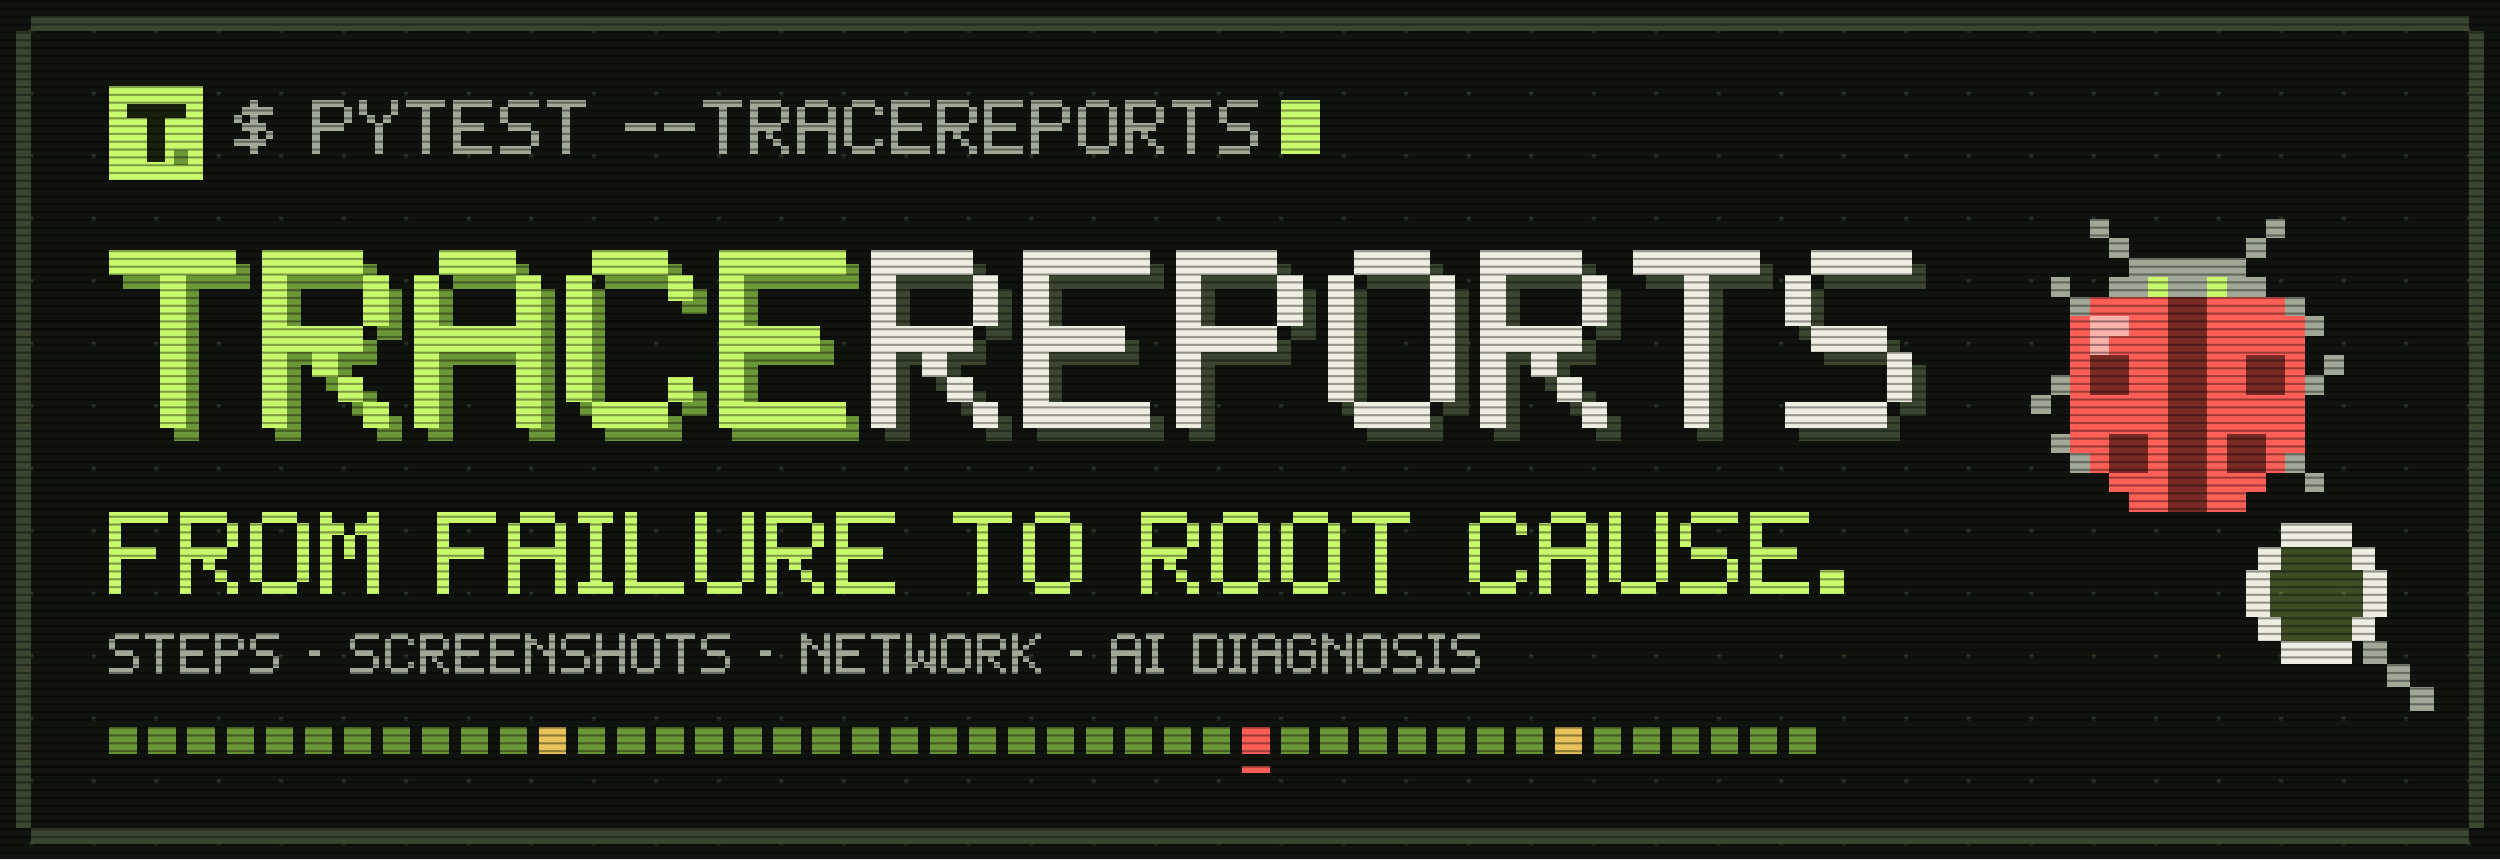
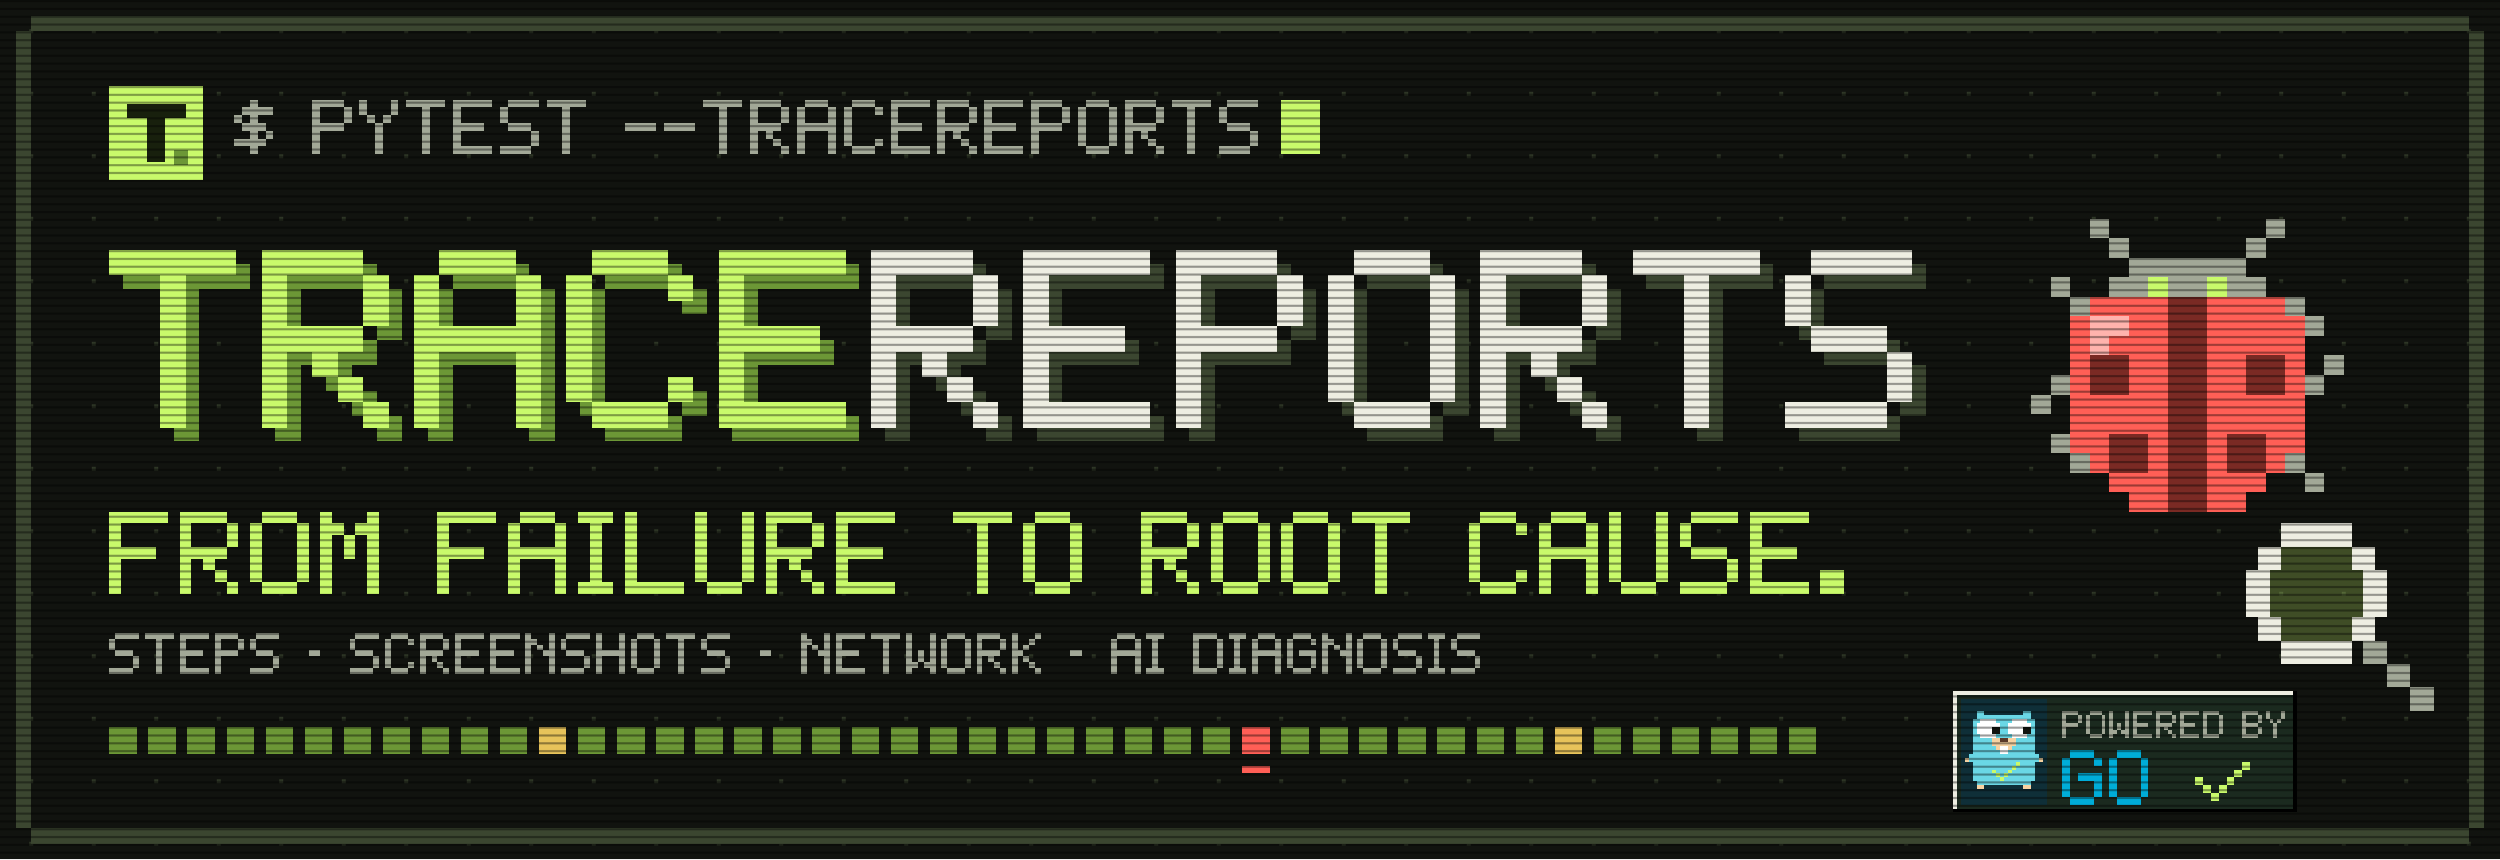
<svg xmlns="http://www.w3.org/2000/svg" width="1280" height="440" viewBox="0 0 1280 440" shape-rendering="crispEdges" role="img" aria-label="TraceReports: from failure to root cause">
  <style>
.blink{animation:blink 1.1s steps(1) infinite}
.fa{animation:fa .5s steps(1) infinite}
.fb{opacity:0;animation:fb .5s steps(1) infinite}
.fail{animation:fail 1.6s steps(1) infinite}
@keyframes blink{50%{opacity:0}}
@keyframes fa{50%{opacity:0}}
@keyframes fb{50%{opacity:1}}
@keyframes fail{50%{fill:#7a2a24}}
@media (prefers-reduced-motion:reduce){.blink,.fa,.fb,.fail{animation:none}}
</style>
  <defs>
    <pattern id="scan" width="4" height="4" patternUnits="userSpaceOnUse">
      <rect width="4" height="1" fill="#000" opacity=".35" />
    </pattern>
    <pattern id="dots" width="32" height="32" patternUnits="userSpaceOnUse">
      <rect x="15" y="15" width="2" height="2" fill="#3b4630" />
    </pattern>
  </defs>
  <rect width="1280" height="440" fill="#11130f" />
  <rect width="1280" height="440" fill="url(#dots)" opacity=".6" />
  <path fill="#3b4630" d="M16 8h1248v8h-1248zM16 424h1248v8h-1248zM8 16h8v408h-8zM1264 16h8v408h-8z" />
  <g transform="translate(56 44) scale(1.5)">
    <rect width="32" height="32" fill="#c9fa6b" />
    <path fill="#18200d" d="M6 6h20v5h-7v15h-6V11H6z" />
    <path fill="#6c9736" d="M22 22h5v5h-5z" />
  </g>
  <path fill="#a2a897" d="M128 51h4v4h-4zM124 55h16v4h-16zM120 59h4v4h-4zM128 59h4v4h-4zM124 63h12v4h-12zM128 67h4v4h-4zM136 67h4v4h-4zM120 71h16v4h-16zM128 75h4v4h-4zM160 51h16v4h-16zM160 55h4v4h-4zM176 55h4v4h-4zM160 59h4v4h-4zM176 59h4v4h-4zM160 63h16v4h-16zM160 67h4v4h-4zM160 71h4v4h-4zM160 75h4v4h-4zM184 51h4v4h-4zM200 51h4v4h-4zM184 55h4v4h-4zM200 55h4v4h-4zM188 59h4v4h-4zM196 59h4v4h-4zM192 63h4v4h-4zM192 67h4v4h-4zM192 71h4v4h-4zM192 75h4v4h-4zM208 51h20v4h-20zM216 55h4v4h-4zM216 59h4v4h-4zM216 63h4v4h-4zM216 67h4v4h-4zM216 71h4v4h-4zM216 75h4v4h-4zM232 51h20v4h-20zM232 55h4v4h-4zM232 59h4v4h-4zM232 63h16v4h-16zM232 67h4v4h-4zM232 71h4v4h-4zM232 75h20v4h-20zM260 51h16v4h-16zM256 55h4v4h-4zM256 59h4v4h-4zM260 63h12v4h-12zM272 67h4v4h-4zM272 71h4v4h-4zM256 75h16v4h-16zM280 51h20v4h-20zM288 55h4v4h-4zM288 59h4v4h-4zM288 63h4v4h-4zM288 67h4v4h-4zM288 71h4v4h-4zM288 75h4v4h-4zM320 63h16v4h-16zM340 63h16v4h-16zM360 51h20v4h-20zM368 55h4v4h-4zM368 59h4v4h-4zM368 63h4v4h-4zM368 67h4v4h-4zM368 71h4v4h-4zM368 75h4v4h-4zM384 51h16v4h-16zM384 55h4v4h-4zM400 55h4v4h-4zM384 59h4v4h-4zM400 59h4v4h-4zM384 63h16v4h-16zM384 67h4v4h-4zM392 67h4v4h-4zM384 71h4v4h-4zM396 71h4v4h-4zM384 75h4v4h-4zM400 75h4v4h-4zM412 51h12v4h-12zM408 55h4v4h-4zM424 55h4v4h-4zM408 59h4v4h-4zM424 59h4v4h-4zM408 63h20v4h-20zM408 67h4v4h-4zM424 67h4v4h-4zM408 71h4v4h-4zM424 71h4v4h-4zM408 75h4v4h-4zM424 75h4v4h-4zM436 51h12v4h-12zM432 55h4v4h-4zM448 55h4v4h-4zM432 59h4v4h-4zM432 63h4v4h-4zM432 67h4v4h-4zM432 71h4v4h-4zM448 71h4v4h-4zM436 75h12v4h-12zM456 51h20v4h-20zM456 55h4v4h-4zM456 59h4v4h-4zM456 63h16v4h-16zM456 67h4v4h-4zM456 71h4v4h-4zM456 75h20v4h-20zM480 51h16v4h-16zM480 55h4v4h-4zM496 55h4v4h-4zM480 59h4v4h-4zM496 59h4v4h-4zM480 63h16v4h-16zM480 67h4v4h-4zM488 67h4v4h-4zM480 71h4v4h-4zM492 71h4v4h-4zM480 75h4v4h-4zM496 75h4v4h-4zM504 51h20v4h-20zM504 55h4v4h-4zM504 59h4v4h-4zM504 63h16v4h-16zM504 67h4v4h-4zM504 71h4v4h-4zM504 75h20v4h-20zM528 51h16v4h-16zM528 55h4v4h-4zM544 55h4v4h-4zM528 59h4v4h-4zM544 59h4v4h-4zM528 63h16v4h-16zM528 67h4v4h-4zM528 71h4v4h-4zM528 75h4v4h-4zM556 51h12v4h-12zM552 55h4v4h-4zM568 55h4v4h-4zM552 59h4v4h-4zM568 59h4v4h-4zM552 63h4v4h-4zM568 63h4v4h-4zM552 67h4v4h-4zM568 67h4v4h-4zM552 71h4v4h-4zM568 71h4v4h-4zM556 75h12v4h-12zM576 51h16v4h-16zM576 55h4v4h-4zM592 55h4v4h-4zM576 59h4v4h-4zM592 59h4v4h-4zM576 63h16v4h-16zM576 67h4v4h-4zM584 67h4v4h-4zM576 71h4v4h-4zM588 71h4v4h-4zM576 75h4v4h-4zM592 75h4v4h-4zM600 51h20v4h-20zM608 55h4v4h-4zM608 59h4v4h-4zM608 63h4v4h-4zM608 67h4v4h-4zM608 71h4v4h-4zM608 75h4v4h-4zM628 51h16v4h-16zM624 55h4v4h-4zM624 59h4v4h-4zM628 63h12v4h-12zM640 67h4v4h-4zM640 71h4v4h-4zM624 75h16v4h-16z" />
  <rect class="blink" x="656" y="51" width="20" height="28" fill="#c9fa6b" />
  <path fill="#6c9736" d="M63 135h65v13h-65zM89 148h13v13h-13zM89 161h13v13h-13zM89 174h13v13h-13zM89 187h13v13h-13zM89 200h13v13h-13zM89 213h13v13h-13zM141 135h52v13h-52zM141 148h13v13h-13zM193 148h13v13h-13zM141 161h13v13h-13zM193 161h13v13h-13zM141 174h52v13h-52zM141 187h13v13h-13zM167 187h13v13h-13zM141 200h13v13h-13zM180 200h13v13h-13zM141 213h13v13h-13zM193 213h13v13h-13zM232 135h39v13h-39zM219 148h13v13h-13zM271 148h13v13h-13zM219 161h13v13h-13zM271 161h13v13h-13zM219 174h65v13h-65zM219 187h13v13h-13zM271 187h13v13h-13zM219 200h13v13h-13zM271 200h13v13h-13zM219 213h13v13h-13zM271 213h13v13h-13zM310 135h39v13h-39zM297 148h13v13h-13zM349 148h13v13h-13zM297 161h13v13h-13zM297 174h13v13h-13zM297 187h13v13h-13zM297 200h13v13h-13zM349 200h13v13h-13zM310 213h39v13h-39zM375 135h65v13h-65zM375 148h13v13h-13zM375 161h13v13h-13zM375 174h52v13h-52zM375 187h13v13h-13zM375 200h13v13h-13zM375 213h65v13h-65z" />
  <path fill="#3b4630" d="M453 135h52v13h-52zM453 148h13v13h-13zM505 148h13v13h-13zM453 161h13v13h-13zM505 161h13v13h-13zM453 174h52v13h-52zM453 187h13v13h-13zM479 187h13v13h-13zM453 200h13v13h-13zM492 200h13v13h-13zM453 213h13v13h-13zM505 213h13v13h-13zM531 135h65v13h-65zM531 148h13v13h-13zM531 161h13v13h-13zM531 174h52v13h-52zM531 187h13v13h-13zM531 200h13v13h-13zM531 213h65v13h-65zM609 135h52v13h-52zM609 148h13v13h-13zM661 148h13v13h-13zM609 161h13v13h-13zM661 161h13v13h-13zM609 174h52v13h-52zM609 187h13v13h-13zM609 200h13v13h-13zM609 213h13v13h-13zM700 135h39v13h-39zM687 148h13v13h-13zM739 148h13v13h-13zM687 161h13v13h-13zM739 161h13v13h-13zM687 174h13v13h-13zM739 174h13v13h-13zM687 187h13v13h-13zM739 187h13v13h-13zM687 200h13v13h-13zM739 200h13v13h-13zM700 213h39v13h-39zM765 135h52v13h-52zM765 148h13v13h-13zM817 148h13v13h-13zM765 161h13v13h-13zM817 161h13v13h-13zM765 174h52v13h-52zM765 187h13v13h-13zM791 187h13v13h-13zM765 200h13v13h-13zM804 200h13v13h-13zM765 213h13v13h-13zM817 213h13v13h-13zM843 135h65v13h-65zM869 148h13v13h-13zM869 161h13v13h-13zM869 174h13v13h-13zM869 187h13v13h-13zM869 200h13v13h-13zM869 213h13v13h-13zM934 135h52v13h-52zM921 148h13v13h-13zM921 161h13v13h-13zM934 174h39v13h-39zM973 187h13v13h-13zM973 200h13v13h-13zM921 213h52v13h-52z" />
  <path fill="#c9fa6b" d="M56 128h65v13h-65zM82 141h13v13h-13zM82 154h13v13h-13zM82 167h13v13h-13zM82 180h13v13h-13zM82 193h13v13h-13zM82 206h13v13h-13zM134 128h52v13h-52zM134 141h13v13h-13zM186 141h13v13h-13zM134 154h13v13h-13zM186 154h13v13h-13zM134 167h52v13h-52zM134 180h13v13h-13zM160 180h13v13h-13zM134 193h13v13h-13zM173 193h13v13h-13zM134 206h13v13h-13zM186 206h13v13h-13zM225 128h39v13h-39zM212 141h13v13h-13zM264 141h13v13h-13zM212 154h13v13h-13zM264 154h13v13h-13zM212 167h65v13h-65zM212 180h13v13h-13zM264 180h13v13h-13zM212 193h13v13h-13zM264 193h13v13h-13zM212 206h13v13h-13zM264 206h13v13h-13zM303 128h39v13h-39zM290 141h13v13h-13zM342 141h13v13h-13zM290 154h13v13h-13zM290 167h13v13h-13zM290 180h13v13h-13zM290 193h13v13h-13zM342 193h13v13h-13zM303 206h39v13h-39zM368 128h65v13h-65zM368 141h13v13h-13zM368 154h13v13h-13zM368 167h52v13h-52zM368 180h13v13h-13zM368 193h13v13h-13zM368 206h65v13h-65z" />
  <path fill="#eeeee2" d="M446 128h52v13h-52zM446 141h13v13h-13zM498 141h13v13h-13zM446 154h13v13h-13zM498 154h13v13h-13zM446 167h52v13h-52zM446 180h13v13h-13zM472 180h13v13h-13zM446 193h13v13h-13zM485 193h13v13h-13zM446 206h13v13h-13zM498 206h13v13h-13zM524 128h65v13h-65zM524 141h13v13h-13zM524 154h13v13h-13zM524 167h52v13h-52zM524 180h13v13h-13zM524 193h13v13h-13zM524 206h65v13h-65zM602 128h52v13h-52zM602 141h13v13h-13zM654 141h13v13h-13zM602 154h13v13h-13zM654 154h13v13h-13zM602 167h52v13h-52zM602 180h13v13h-13zM602 193h13v13h-13zM602 206h13v13h-13zM693 128h39v13h-39zM680 141h13v13h-13zM732 141h13v13h-13zM680 154h13v13h-13zM732 154h13v13h-13zM680 167h13v13h-13zM732 167h13v13h-13zM680 180h13v13h-13zM732 180h13v13h-13zM680 193h13v13h-13zM732 193h13v13h-13zM693 206h39v13h-39zM758 128h52v13h-52zM758 141h13v13h-13zM810 141h13v13h-13zM758 154h13v13h-13zM810 154h13v13h-13zM758 167h52v13h-52zM758 180h13v13h-13zM784 180h13v13h-13zM758 193h13v13h-13zM797 193h13v13h-13zM758 206h13v13h-13zM810 206h13v13h-13zM836 128h65v13h-65zM862 141h13v13h-13zM862 154h13v13h-13zM862 167h13v13h-13zM862 180h13v13h-13zM862 193h13v13h-13zM862 206h13v13h-13zM927 128h52v13h-52zM914 141h13v13h-13zM914 154h13v13h-13zM927 167h39v13h-39zM966 180h13v13h-13zM966 193h13v13h-13zM914 206h52v13h-52z" />
  <path fill="#c9fa6b" d="M56 262h30v6h-30zM56 268h6v6h-6zM56 274h6v6h-6zM56 280h24v6h-24zM56 286h6v6h-6zM56 292h6v6h-6zM56 298h6v6h-6zM92 262h24v6h-24zM92 268h6v6h-6zM116 268h6v6h-6zM92 274h6v6h-6zM116 274h6v6h-6zM92 280h24v6h-24zM92 286h6v6h-6zM104 286h6v6h-6zM92 292h6v6h-6zM110 292h6v6h-6zM92 298h6v6h-6zM116 298h6v6h-6zM134 262h18v6h-18zM128 268h6v6h-6zM152 268h6v6h-6zM128 274h6v6h-6zM152 274h6v6h-6zM128 280h6v6h-6zM152 280h6v6h-6zM128 286h6v6h-6zM152 286h6v6h-6zM128 292h6v6h-6zM152 292h6v6h-6zM134 298h18v6h-18zM164 262h6v6h-6zM188 262h6v6h-6zM164 268h12v6h-12zM182 268h12v6h-12zM164 274h6v6h-6zM176 274h6v6h-6zM188 274h6v6h-6zM164 280h6v6h-6zM176 280h6v6h-6zM188 280h6v6h-6zM164 286h6v6h-6zM188 286h6v6h-6zM164 292h6v6h-6zM188 292h6v6h-6zM164 298h6v6h-6zM188 298h6v6h-6zM224 262h30v6h-30zM224 268h6v6h-6zM224 274h6v6h-6zM224 280h24v6h-24zM224 286h6v6h-6zM224 292h6v6h-6zM224 298h6v6h-6zM266 262h18v6h-18zM260 268h6v6h-6zM284 268h6v6h-6zM260 274h6v6h-6zM284 274h6v6h-6zM260 280h30v6h-30zM260 286h6v6h-6zM284 286h6v6h-6zM260 292h6v6h-6zM284 292h6v6h-6zM260 298h6v6h-6zM284 298h6v6h-6zM296 262h18v6h-18zM302 268h6v6h-6zM302 274h6v6h-6zM302 280h6v6h-6zM302 286h6v6h-6zM302 292h6v6h-6zM296 298h18v6h-18zM320 262h6v6h-6zM320 268h6v6h-6zM320 274h6v6h-6zM320 280h6v6h-6zM320 286h6v6h-6zM320 292h6v6h-6zM320 298h30v6h-30zM356 262h6v6h-6zM380 262h6v6h-6zM356 268h6v6h-6zM380 268h6v6h-6zM356 274h6v6h-6zM380 274h6v6h-6zM356 280h6v6h-6zM380 280h6v6h-6zM356 286h6v6h-6zM380 286h6v6h-6zM356 292h6v6h-6zM380 292h6v6h-6zM362 298h18v6h-18zM392 262h24v6h-24zM392 268h6v6h-6zM416 268h6v6h-6zM392 274h6v6h-6zM416 274h6v6h-6zM392 280h24v6h-24zM392 286h6v6h-6zM404 286h6v6h-6zM392 292h6v6h-6zM410 292h6v6h-6zM392 298h6v6h-6zM416 298h6v6h-6zM428 262h30v6h-30zM428 268h6v6h-6zM428 274h6v6h-6zM428 280h24v6h-24zM428 286h6v6h-6zM428 292h6v6h-6zM428 298h30v6h-30zM488 262h30v6h-30zM500 268h6v6h-6zM500 274h6v6h-6zM500 280h6v6h-6zM500 286h6v6h-6zM500 292h6v6h-6zM500 298h6v6h-6zM530 262h18v6h-18zM524 268h6v6h-6zM548 268h6v6h-6zM524 274h6v6h-6zM548 274h6v6h-6zM524 280h6v6h-6zM548 280h6v6h-6zM524 286h6v6h-6zM548 286h6v6h-6zM524 292h6v6h-6zM548 292h6v6h-6zM530 298h18v6h-18zM584 262h24v6h-24zM584 268h6v6h-6zM608 268h6v6h-6zM584 274h6v6h-6zM608 274h6v6h-6zM584 280h24v6h-24zM584 286h6v6h-6zM596 286h6v6h-6zM584 292h6v6h-6zM602 292h6v6h-6zM584 298h6v6h-6zM608 298h6v6h-6zM626 262h18v6h-18zM620 268h6v6h-6zM644 268h6v6h-6zM620 274h6v6h-6zM644 274h6v6h-6zM620 280h6v6h-6zM644 280h6v6h-6zM620 286h6v6h-6zM644 286h6v6h-6zM620 292h6v6h-6zM644 292h6v6h-6zM626 298h18v6h-18zM662 262h18v6h-18zM656 268h6v6h-6zM680 268h6v6h-6zM656 274h6v6h-6zM680 274h6v6h-6zM656 280h6v6h-6zM680 280h6v6h-6zM656 286h6v6h-6zM680 286h6v6h-6zM656 292h6v6h-6zM680 292h6v6h-6zM662 298h18v6h-18zM692 262h30v6h-30zM704 268h6v6h-6zM704 274h6v6h-6zM704 280h6v6h-6zM704 286h6v6h-6zM704 292h6v6h-6zM704 298h6v6h-6zM758 262h18v6h-18zM752 268h6v6h-6zM776 268h6v6h-6zM752 274h6v6h-6zM752 280h6v6h-6zM752 286h6v6h-6zM752 292h6v6h-6zM776 292h6v6h-6zM758 298h18v6h-18zM794 262h18v6h-18zM788 268h6v6h-6zM812 268h6v6h-6zM788 274h6v6h-6zM812 274h6v6h-6zM788 280h30v6h-30zM788 286h6v6h-6zM812 286h6v6h-6zM788 292h6v6h-6zM812 292h6v6h-6zM788 298h6v6h-6zM812 298h6v6h-6zM824 262h6v6h-6zM848 262h6v6h-6zM824 268h6v6h-6zM848 268h6v6h-6zM824 274h6v6h-6zM848 274h6v6h-6zM824 280h6v6h-6zM848 280h6v6h-6zM824 286h6v6h-6zM848 286h6v6h-6zM824 292h6v6h-6zM848 292h6v6h-6zM830 298h18v6h-18zM866 262h24v6h-24zM860 268h6v6h-6zM860 274h6v6h-6zM866 280h18v6h-18zM884 286h6v6h-6zM884 292h6v6h-6zM860 298h24v6h-24zM896 262h30v6h-30zM896 268h6v6h-6zM896 274h6v6h-6zM896 280h24v6h-24zM896 286h6v6h-6zM896 292h6v6h-6zM896 298h30v6h-30zM932 292h12v6h-12zM932 298h12v6h-12z" />
  <path fill="#a2a897" d="M59 324h12v3h-12zM56 327h3v3h-3zM56 330h3v3h-3zM59 333h9v3h-9zM68 336h3v3h-3zM68 339h3v3h-3zM56 342h12v3h-12zM74 324h15v3h-15zM80 327h3v3h-3zM80 330h3v3h-3zM80 333h3v3h-3zM80 336h3v3h-3zM80 339h3v3h-3zM80 342h3v3h-3zM92 324h15v3h-15zM92 327h3v3h-3zM92 330h3v3h-3zM92 333h12v3h-12zM92 336h3v3h-3zM92 339h3v3h-3zM92 342h15v3h-15zM110 324h12v3h-12zM110 327h3v3h-3zM122 327h3v3h-3zM110 330h3v3h-3zM122 330h3v3h-3zM110 333h12v3h-12zM110 336h3v3h-3zM110 339h3v3h-3zM110 342h3v3h-3zM131 324h12v3h-12zM128 327h3v3h-3zM128 330h3v3h-3zM131 333h9v3h-9zM140 336h3v3h-3zM140 339h3v3h-3zM128 342h12v3h-12zM158 333h6v3h-6zM182 324h12v3h-12zM179 327h3v3h-3zM179 330h3v3h-3zM182 333h9v3h-9zM191 336h3v3h-3zM191 339h3v3h-3zM179 342h12v3h-12zM200 324h9v3h-9zM197 327h3v3h-3zM209 327h3v3h-3zM197 330h3v3h-3zM197 333h3v3h-3zM197 336h3v3h-3zM197 339h3v3h-3zM209 339h3v3h-3zM200 342h9v3h-9zM215 324h12v3h-12zM215 327h3v3h-3zM227 327h3v3h-3zM215 330h3v3h-3zM227 330h3v3h-3zM215 333h12v3h-12zM215 336h3v3h-3zM221 336h3v3h-3zM215 339h3v3h-3zM224 339h3v3h-3zM215 342h3v3h-3zM227 342h3v3h-3zM233 324h15v3h-15zM233 327h3v3h-3zM233 330h3v3h-3zM233 333h12v3h-12zM233 336h3v3h-3zM233 339h3v3h-3zM233 342h15v3h-15zM251 324h15v3h-15zM251 327h3v3h-3zM251 330h3v3h-3zM251 333h12v3h-12zM251 336h3v3h-3zM251 339h3v3h-3zM251 342h15v3h-15zM269 324h3v3h-3zM281 324h3v3h-3zM269 327h6v3h-6zM281 327h3v3h-3zM269 330h3v3h-3zM275 330h3v3h-3zM281 330h3v3h-3zM269 333h3v3h-3zM278 333h6v3h-6zM269 336h3v3h-3zM281 336h3v3h-3zM269 339h3v3h-3zM281 339h3v3h-3zM269 342h3v3h-3zM281 342h3v3h-3zM290 324h12v3h-12zM287 327h3v3h-3zM287 330h3v3h-3zM290 333h9v3h-9zM299 336h3v3h-3zM299 339h3v3h-3zM287 342h12v3h-12zM305 324h3v3h-3zM317 324h3v3h-3zM305 327h3v3h-3zM317 327h3v3h-3zM305 330h3v3h-3zM317 330h3v3h-3zM305 333h15v3h-15zM305 336h3v3h-3zM317 336h3v3h-3zM305 339h3v3h-3zM317 339h3v3h-3zM305 342h3v3h-3zM317 342h3v3h-3zM326 324h9v3h-9zM323 327h3v3h-3zM335 327h3v3h-3zM323 330h3v3h-3zM335 330h3v3h-3zM323 333h3v3h-3zM335 333h3v3h-3zM323 336h3v3h-3zM335 336h3v3h-3zM323 339h3v3h-3zM335 339h3v3h-3zM326 342h9v3h-9zM341 324h15v3h-15zM347 327h3v3h-3zM347 330h3v3h-3zM347 333h3v3h-3zM347 336h3v3h-3zM347 339h3v3h-3zM347 342h3v3h-3zM362 324h12v3h-12zM359 327h3v3h-3zM359 330h3v3h-3zM362 333h9v3h-9zM371 336h3v3h-3zM371 339h3v3h-3zM359 342h12v3h-12zM389 333h6v3h-6zM410 324h3v3h-3zM422 324h3v3h-3zM410 327h6v3h-6zM422 327h3v3h-3zM410 330h3v3h-3zM416 330h3v3h-3zM422 330h3v3h-3zM410 333h3v3h-3zM419 333h6v3h-6zM410 336h3v3h-3zM422 336h3v3h-3zM410 339h3v3h-3zM422 339h3v3h-3zM410 342h3v3h-3zM422 342h3v3h-3zM428 324h15v3h-15zM428 327h3v3h-3zM428 330h3v3h-3zM428 333h12v3h-12zM428 336h3v3h-3zM428 339h3v3h-3zM428 342h15v3h-15zM446 324h15v3h-15zM452 327h3v3h-3zM452 330h3v3h-3zM452 333h3v3h-3zM452 336h3v3h-3zM452 339h3v3h-3zM452 342h3v3h-3zM464 324h3v3h-3zM476 324h3v3h-3zM464 327h3v3h-3zM476 327h3v3h-3zM464 330h3v3h-3zM476 330h3v3h-3zM464 333h3v3h-3zM470 333h3v3h-3zM476 333h3v3h-3zM464 336h3v3h-3zM470 336h3v3h-3zM476 336h3v3h-3zM464 339h6v3h-6zM473 339h6v3h-6zM464 342h3v3h-3zM476 342h3v3h-3zM485 324h9v3h-9zM482 327h3v3h-3zM494 327h3v3h-3zM482 330h3v3h-3zM494 330h3v3h-3zM482 333h3v3h-3zM494 333h3v3h-3zM482 336h3v3h-3zM494 336h3v3h-3zM482 339h3v3h-3zM494 339h3v3h-3zM485 342h9v3h-9zM500 324h12v3h-12zM500 327h3v3h-3zM512 327h3v3h-3zM500 330h3v3h-3zM512 330h3v3h-3zM500 333h12v3h-12zM500 336h3v3h-3zM506 336h3v3h-3zM500 339h3v3h-3zM509 339h3v3h-3zM500 342h3v3h-3zM512 342h3v3h-3zM518 324h3v3h-3zM530 324h3v3h-3zM518 327h3v3h-3zM527 327h3v3h-3zM518 330h3v3h-3zM524 330h3v3h-3zM518 333h6v3h-6zM518 336h3v3h-3zM524 336h3v3h-3zM518 339h3v3h-3zM527 339h3v3h-3zM518 342h3v3h-3zM530 342h3v3h-3zM548 333h6v3h-6zM572 324h9v3h-9zM569 327h3v3h-3zM581 327h3v3h-3zM569 330h3v3h-3zM581 330h3v3h-3zM569 333h15v3h-15zM569 336h3v3h-3zM581 336h3v3h-3zM569 339h3v3h-3zM581 339h3v3h-3zM569 342h3v3h-3zM581 342h3v3h-3zM587 324h9v3h-9zM590 327h3v3h-3zM590 330h3v3h-3zM590 333h3v3h-3zM590 336h3v3h-3zM590 339h3v3h-3zM587 342h9v3h-9zM611 324h12v3h-12zM611 327h3v3h-3zM623 327h3v3h-3zM611 330h3v3h-3zM623 330h3v3h-3zM611 333h3v3h-3zM623 333h3v3h-3zM611 336h3v3h-3zM623 336h3v3h-3zM611 339h3v3h-3zM623 339h3v3h-3zM611 342h12v3h-12zM629 324h9v3h-9zM632 327h3v3h-3zM632 330h3v3h-3zM632 333h3v3h-3zM632 336h3v3h-3zM632 339h3v3h-3zM629 342h9v3h-9zM644 324h9v3h-9zM641 327h3v3h-3zM653 327h3v3h-3zM641 330h3v3h-3zM653 330h3v3h-3zM641 333h15v3h-15zM641 336h3v3h-3zM653 336h3v3h-3zM641 339h3v3h-3zM653 339h3v3h-3zM641 342h3v3h-3zM653 342h3v3h-3zM662 324h9v3h-9zM659 327h3v3h-3zM671 327h3v3h-3zM659 330h3v3h-3zM659 333h3v3h-3zM665 333h9v3h-9zM659 336h3v3h-3zM671 336h3v3h-3zM659 339h3v3h-3zM671 339h3v3h-3zM662 342h9v3h-9zM677 324h3v3h-3zM689 324h3v3h-3zM677 327h6v3h-6zM689 327h3v3h-3zM677 330h3v3h-3zM683 330h3v3h-3zM689 330h3v3h-3zM677 333h3v3h-3zM686 333h6v3h-6zM677 336h3v3h-3zM689 336h3v3h-3zM677 339h3v3h-3zM689 339h3v3h-3zM677 342h3v3h-3zM689 342h3v3h-3zM698 324h9v3h-9zM695 327h3v3h-3zM707 327h3v3h-3zM695 330h3v3h-3zM707 330h3v3h-3zM695 333h3v3h-3zM707 333h3v3h-3zM695 336h3v3h-3zM707 336h3v3h-3zM695 339h3v3h-3zM707 339h3v3h-3zM698 342h9v3h-9zM716 324h12v3h-12zM713 327h3v3h-3zM713 330h3v3h-3zM716 333h9v3h-9zM725 336h3v3h-3zM725 339h3v3h-3zM713 342h12v3h-12zM731 324h9v3h-9zM734 327h3v3h-3zM734 330h3v3h-3zM734 333h3v3h-3zM734 336h3v3h-3zM734 339h3v3h-3zM731 342h9v3h-9zM746 324h12v3h-12zM743 327h3v3h-3zM743 330h3v3h-3zM746 333h9v3h-9zM755 336h3v3h-3zM755 339h3v3h-3zM743 342h12v3h-12z" />
  <rect x="56" y="372" width="14" height="14" fill="#6c9736" />
  <rect x="76" y="372" width="14" height="14" fill="#6c9736" />
  <rect x="96" y="372" width="14" height="14" fill="#6c9736" />
  <rect x="116" y="372" width="14" height="14" fill="#6c9736" />
  <rect x="136" y="372" width="14" height="14" fill="#6c9736" />
  <rect x="156" y="372" width="14" height="14" fill="#6c9736" />
  <rect x="176" y="372" width="14" height="14" fill="#6c9736" />
  <rect x="196" y="372" width="14" height="14" fill="#6c9736" />
  <rect x="216" y="372" width="14" height="14" fill="#6c9736" />
  <rect x="236" y="372" width="14" height="14" fill="#6c9736" />
  <rect x="256" y="372" width="14" height="14" fill="#6c9736" />
  <rect x="276" y="372" width="14" height="14" fill="#e7c35a" />
  <rect x="296" y="372" width="14" height="14" fill="#6c9736" />
  <rect x="316" y="372" width="14" height="14" fill="#6c9736" />
  <rect x="336" y="372" width="14" height="14" fill="#6c9736" />
  <rect x="356" y="372" width="14" height="14" fill="#6c9736" />
  <rect x="376" y="372" width="14" height="14" fill="#6c9736" />
  <rect x="396" y="372" width="14" height="14" fill="#6c9736" />
  <rect x="416" y="372" width="14" height="14" fill="#6c9736" />
  <rect x="436" y="372" width="14" height="14" fill="#6c9736" />
  <rect x="456" y="372" width="14" height="14" fill="#6c9736" />
  <rect x="476" y="372" width="14" height="14" fill="#6c9736" />
  <rect x="496" y="372" width="14" height="14" fill="#6c9736" />
  <rect x="516" y="372" width="14" height="14" fill="#6c9736" />
  <rect x="536" y="372" width="14" height="14" fill="#6c9736" />
  <rect x="556" y="372" width="14" height="14" fill="#6c9736" />
  <rect x="576" y="372" width="14" height="14" fill="#6c9736" />
  <rect x="596" y="372" width="14" height="14" fill="#6c9736" />
  <rect x="616" y="372" width="14" height="14" fill="#6c9736" />
  <rect class="fail" x="636" y="372" width="14" height="14" fill="#ff5f56" />
  <path fill="#ff5f56" d="M636 392h14v4h-14z" />
  <rect x="656" y="372" width="14" height="14" fill="#6c9736" />
  <rect x="676" y="372" width="14" height="14" fill="#6c9736" />
  <rect x="696" y="372" width="14" height="14" fill="#6c9736" />
  <rect x="716" y="372" width="14" height="14" fill="#6c9736" />
  <rect x="736" y="372" width="14" height="14" fill="#6c9736" />
  <rect x="756" y="372" width="14" height="14" fill="#6c9736" />
  <rect x="776" y="372" width="14" height="14" fill="#6c9736" />
  <rect x="796" y="372" width="14" height="14" fill="#e7c35a" />
  <rect x="816" y="372" width="14" height="14" fill="#6c9736" />
  <rect x="836" y="372" width="14" height="14" fill="#6c9736" />
  <rect x="856" y="372" width="14" height="14" fill="#6c9736" />
  <rect x="876" y="372" width="14" height="14" fill="#6c9736" />
  <rect x="896" y="372" width="14" height="14" fill="#6c9736" />
  <rect x="916" y="372" width="14" height="14" fill="#6c9736" />
  <g transform="translate(1040 112) scale(10)">
    <path fill="#a2a897" d="M3 0h1v1h-1zM12 0h1v1h-1zM4 1h1v1h-1zM11 1h1v1h-1zM5 2h1v1h-1zM6 2h1v1h-1zM7 2h1v1h-1zM8 2h1v1h-1zM9 2h1v1h-1zM10 2h1v1h-1zM4 3h1v1h-1zM5 3h1v1h-1zM7 3h1v1h-1zM8 3h1v1h-1zM10 3h1v1h-1zM11 3h1v1h-1z" />
    <path fill="#c9fa6b" d="M6 3h1v1h-1zM9 3h1v1h-1z" />
    <path fill="#ff5f56" d="M3 4h1v1h-1zM4 4h1v1h-1zM5 4h1v1h-1zM6 4h1v1h-1zM9 4h1v1h-1zM10 4h1v1h-1zM11 4h1v1h-1zM12 4h1v1h-1zM2 5h1v1h-1zM5 5h1v1h-1zM6 5h1v1h-1zM9 5h1v1h-1zM10 5h1v1h-1zM11 5h1v1h-1zM12 5h1v1h-1zM13 5h1v1h-1zM2 6h1v1h-1zM4 6h1v1h-1zM5 6h1v1h-1zM6 6h1v1h-1zM9 6h1v1h-1zM10 6h1v1h-1zM11 6h1v1h-1zM12 6h1v1h-1zM13 6h1v1h-1zM2 7h1v1h-1zM5 7h1v1h-1zM6 7h1v1h-1zM9 7h1v1h-1zM10 7h1v1h-1zM13 7h1v1h-1zM2 8h1v1h-1zM5 8h1v1h-1zM6 8h1v1h-1zM9 8h1v1h-1zM10 8h1v1h-1zM13 8h1v1h-1zM2 9h1v1h-1zM3 9h1v1h-1zM4 9h1v1h-1zM5 9h1v1h-1zM6 9h1v1h-1zM9 9h1v1h-1zM10 9h1v1h-1zM11 9h1v1h-1zM12 9h1v1h-1zM13 9h1v1h-1zM2 10h1v1h-1zM3 10h1v1h-1zM4 10h1v1h-1zM5 10h1v1h-1zM6 10h1v1h-1zM9 10h1v1h-1zM10 10h1v1h-1zM11 10h1v1h-1zM12 10h1v1h-1zM13 10h1v1h-1zM2 11h1v1h-1zM3 11h1v1h-1zM6 11h1v1h-1zM9 11h1v1h-1zM12 11h1v1h-1zM13 11h1v1h-1zM3 12h1v1h-1zM6 12h1v1h-1zM9 12h1v1h-1zM12 12h1v1h-1zM4 13h1v1h-1zM5 13h1v1h-1zM6 13h1v1h-1zM9 13h1v1h-1zM10 13h1v1h-1zM11 13h1v1h-1zM5 14h1v1h-1zM6 14h1v1h-1zM9 14h1v1h-1zM10 14h1v1h-1z" />
    <path fill="#7a2a24" d="M7 4h1v1h-1zM8 4h1v1h-1zM7 5h1v1h-1zM8 5h1v1h-1zM7 6h1v1h-1zM8 6h1v1h-1zM3 7h1v1h-1zM4 7h1v1h-1zM7 7h1v1h-1zM8 7h1v1h-1zM11 7h1v1h-1zM12 7h1v1h-1zM3 8h1v1h-1zM4 8h1v1h-1zM7 8h1v1h-1zM8 8h1v1h-1zM11 8h1v1h-1zM12 8h1v1h-1zM7 9h1v1h-1zM8 9h1v1h-1zM7 10h1v1h-1zM8 10h1v1h-1zM4 11h1v1h-1zM5 11h1v1h-1zM7 11h1v1h-1zM8 11h1v1h-1zM10 11h1v1h-1zM11 11h1v1h-1zM4 12h1v1h-1zM5 12h1v1h-1zM7 12h1v1h-1zM8 12h1v1h-1zM10 12h1v1h-1zM11 12h1v1h-1zM7 13h1v1h-1zM8 13h1v1h-1zM7 14h1v1h-1zM8 14h1v1h-1z" />
    <path fill="#ffb3ad" d="M3 5h1v1h-1zM4 5h1v1h-1zM3 6h1v1h-1z" />
    <g class="fa">
      <path fill="#a2a897" d="M2 4h1v1h-1zM1 3h1v1h-1zM1 8h1v1h-1zM0 9h1v1h-1zM2 12h1v1h-1zM1 11h1v1h-1zM13 4h1v1h-1zM14 5h1v1h-1zM14 8h1v1h-1zM15 7h1v1h-1zM13 12h1v1h-1zM14 13h1v1h-1z" />
    </g>
    <g class="fb">
      <path fill="#a2a897" d="M2 4h1v1h-1zM1 5h1v1h-1zM1 8h1v1h-1zM0 7h1v1h-1zM2 12h1v1h-1zM1 13h1v1h-1zM13 4h1v1h-1zM14 3h1v1h-1zM14 8h1v1h-1zM15 9h1v1h-1zM13 12h1v1h-1zM14 11h1v1h-1z" />
    </g>
  </g>
  <g transform="translate(1150 268) scale(6)">
    <path fill="#eeeee2" d="M3 0h6v2H3zM1 2h2v2H1zM9 2h2v2H9zM0 4h2v4H0zM10 4h2v4h-2zM1 8h2v2H1zM9 8h2v2H9zM3 10h6v2H3z" />
    <path fill="#c9fa6b" opacity=".25" d="M3 2h6v8H3zM2 4h8v4H2z" />
    <path fill="#a2a897" d="M10 10h2v2h-2zM12 12h2v2h-2zM14 14h2v2h-2z" />
  </g>
+   <g transform="translate(1000 354) scale(2)">
+     <rect width="88" height="31" fill="#1b2a1f" />
+     <path fill="#eeeee2" d="M0 0h88v1H0zM0 0h1v31H0z" />
+     <path fill="#000" d="M0 30h88v1H0zM87 0h1v31h-1z" />
+     <rect x="2" y="2" width="22" height="27" fill="#0f2f38" />
+     <g transform="translate(3 5)">
+       <path fill="#6ad7e5" d="M3 0h1v1h-1zM4 0h1v1h-1zM15 0h1v1h-1zM16 0h1v1h-1zM3 1h1v1h-1zM4 1h1v1h-1zM5 1h1v1h-1zM6 1h1v1h-1zM7 1h1v1h-1zM8 1h1v1h-1zM9 1h1v1h-1zM10 1h1v1h-1zM11 1h1v1h-1zM12 1h1v1h-1zM13 1h1v1h-1zM14 1h1v1h-1zM15 1h1v1h-1zM16 1h1v1h-1zM2 2h1v1h-1zM3 2h1v1h-1zM8 2h1v1h-1zM9 2h1v1h-1zM10 2h1v1h-1zM11 2h1v1h-1zM16 2h1v1h-1zM17 2h1v1h-1zM2 3h1v1h-1zM9 3h1v1h-1zM10 3h1v1h-1zM17 3h1v1h-1zM2 4h1v1h-1zM9 4h1v1h-1zM10 4h1v1h-1zM17 4h1v1h-1zM2 5h1v1h-1zM9 5h1v1h-1zM10 5h1v1h-1zM17 5h1v1h-1zM2 6h1v1h-1zM3 6h1v1h-1zM8 6h1v1h-1zM9 6h1v1h-1zM10 6h1v1h-1zM11 6h1v1h-1zM16 6h1v1h-1zM17 6h1v1h-1zM2 7h1v1h-1zM3 7h1v1h-1zM4 7h1v1h-1zM5 7h1v1h-1zM6 7h1v1h-1zM13 7h1v1h-1zM14 7h1v1h-1zM15 7h1v1h-1zM16 7h1v1h-1zM17 7h1v1h-1zM2 8h1v1h-1zM3 8h1v1h-1zM4 8h1v1h-1zM5 8h1v1h-1zM6 8h1v1h-1zM13 8h1v1h-1zM14 8h1v1h-1zM15 8h1v1h-1zM16 8h1v1h-1zM17 8h1v1h-1zM2 9h1v1h-1zM3 9h1v1h-1zM4 9h1v1h-1zM5 9h1v1h-1zM6 9h1v1h-1zM7 9h1v1h-1zM12 9h1v1h-1zM13 9h1v1h-1zM14 9h1v1h-1zM15 9h1v1h-1zM16 9h1v1h-1zM17 9h1v1h-1zM2 10h1v1h-1zM3 10h1v1h-1zM4 10h1v1h-1zM5 10h1v1h-1zM6 10h1v1h-1zM7 10h1v1h-1zM8 10h1v1h-1zM11 10h1v1h-1zM12 10h1v1h-1zM13 10h1v1h-1zM14 10h1v1h-1zM15 10h1v1h-1zM16 10h1v1h-1zM17 10h1v1h-1zM1 11h1v1h-1zM2 11h1v1h-1zM3 11h1v1h-1zM4 11h1v1h-1zM5 11h1v1h-1zM6 11h1v1h-1zM7 11h1v1h-1zM8 11h1v1h-1zM9 11h1v1h-1zM10 11h1v1h-1zM11 11h1v1h-1zM12 11h1v1h-1zM13 11h1v1h-1zM14 11h1v1h-1zM15 11h1v1h-1zM16 11h1v1h-1zM17 11h1v1h-1zM18 11h1v1h-1zM1 12h1v1h-1zM2 12h1v1h-1zM3 12h1v1h-1zM4 12h1v1h-1zM5 12h1v1h-1zM6 12h1v1h-1zM7 12h1v1h-1zM8 12h1v1h-1zM9 12h1v1h-1zM10 12h1v1h-1zM11 12h1v1h-1zM12 12h1v1h-1zM13 12h1v1h-1zM14 12h1v1h-1zM15 12h1v1h-1zM16 12h1v1h-1zM17 12h1v1h-1zM18 12h1v1h-1zM2 13h1v1h-1zM3 13h1v1h-1zM4 13h1v1h-1zM5 13h1v1h-1zM6 13h1v1h-1zM7 13h1v1h-1zM8 13h1v1h-1zM9 13h1v1h-1zM10 13h1v1h-1zM11 13h1v1h-1zM12 13h1v1h-1zM14 13h1v1h-1zM15 13h1v1h-1zM16 13h1v1h-1zM17 13h1v1h-1zM2 14h1v1h-1zM3 14h1v1h-1zM4 14h1v1h-1zM5 14h1v1h-1zM6 14h1v1h-1zM7 14h1v1h-1zM8 14h1v1h-1zM9 14h1v1h-1zM10 14h1v1h-1zM11 14h1v1h-1zM13 14h1v1h-1zM14 14h1v1h-1zM15 14h1v1h-1zM16 14h1v1h-1zM17 14h1v1h-1zM2 15h1v1h-1zM3 15h1v1h-1zM4 15h1v1h-1zM5 15h1v1h-1zM6 15h1v1h-1zM8 15h1v1h-1zM9 15h1v1h-1zM10 15h1v1h-1zM12 15h1v1h-1zM13 15h1v1h-1zM14 15h1v1h-1zM15 15h1v1h-1zM16 15h1v1h-1zM17 15h1v1h-1zM2 16h1v1h-1zM3 16h1v1h-1zM4 16h1v1h-1zM5 16h1v1h-1zM6 16h1v1h-1zM7 16h1v1h-1zM9 16h1v1h-1zM11 16h1v1h-1zM12 16h1v1h-1zM13 16h1v1h-1zM14 16h1v1h-1zM15 16h1v1h-1zM16 16h1v1h-1zM17 16h1v1h-1zM2 17h1v1h-1zM3 17h1v1h-1zM4 17h1v1h-1zM5 17h1v1h-1zM6 17h1v1h-1zM7 17h1v1h-1zM8 17h1v1h-1zM10 17h1v1h-1zM11 17h1v1h-1zM12 17h1v1h-1zM13 17h1v1h-1zM14 17h1v1h-1zM15 17h1v1h-1zM16 17h1v1h-1zM17 17h1v1h-1zM3 18h1v1h-1zM4 18h1v1h-1zM5 18h1v1h-1zM6 18h1v1h-1zM7 18h1v1h-1zM8 18h1v1h-1zM9 18h1v1h-1zM10 18h1v1h-1zM11 18h1v1h-1zM12 18h1v1h-1zM13 18h1v1h-1zM14 18h1v1h-1zM15 18h1v1h-1zM16 18h1v1h-1z" />
+       <path fill="#ffffff" d="M4 2h1v1h-1zM5 2h1v1h-1zM6 2h1v1h-1zM7 2h1v1h-1zM12 2h1v1h-1zM13 2h1v1h-1zM14 2h1v1h-1zM15 2h1v1h-1zM3 3h1v1h-1zM4 3h1v1h-1zM5 3h1v1h-1zM6 3h1v1h-1zM7 3h1v1h-1zM8 3h1v1h-1zM11 3h1v1h-1zM12 3h1v1h-1zM13 3h1v1h-1zM14 3h1v1h-1zM15 3h1v1h-1zM16 3h1v1h-1zM3 4h1v1h-1zM4 4h1v1h-1zM5 4h1v1h-1zM6 4h1v1h-1zM11 4h1v1h-1zM12 4h1v1h-1zM13 4h1v1h-1zM14 4h1v1h-1zM3 5h1v1h-1zM4 5h1v1h-1zM5 5h1v1h-1zM6 5h1v1h-1zM11 5h1v1h-1zM12 5h1v1h-1zM13 5h1v1h-1zM14 5h1v1h-1zM4 6h1v1h-1zM5 6h1v1h-1zM6 6h1v1h-1zM7 6h1v1h-1zM12 6h1v1h-1zM13 6h1v1h-1zM14 6h1v1h-1zM15 6h1v1h-1zM9 9h1v1h-1zM10 9h1v1h-1zM9 10h1v1h-1zM10 10h1v1h-1z" />
+       <path fill="#11130f" d="M7 4h1v1h-1zM8 4h1v1h-1zM15 4h1v1h-1zM16 4h1v1h-1zM7 5h1v1h-1zM8 5h1v1h-1zM15 5h1v1h-1zM16 5h1v1h-1z" />
+       <path fill="#f6d2a2" d="M7 7h1v1h-1zM8 7h1v1h-1zM11 7h1v1h-1zM12 7h1v1h-1zM7 8h1v1h-1zM8 8h1v1h-1zM9 8h1v1h-1zM10 8h1v1h-1zM11 8h1v1h-1zM12 8h1v1h-1zM8 9h1v1h-1zM11 9h1v1h-1zM0 12h1v1h-1zM19 12h1v1h-1zM3 19h1v1h-1zM4 19h1v1h-1zM15 19h1v1h-1zM16 19h1v1h-1z" />
+       <path fill="#5a3a2a" d="M9 7h1v1h-1zM10 7h1v1h-1z" />
+       <path fill="#c9fa6b" d="M13 13h1v1h-1zM12 14h1v1h-1zM7 15h1v1h-1zM11 15h1v1h-1zM8 16h1v1h-1zM10 16h1v1h-1zM9 17h1v1h-1z" />
+     </g>
+     <path fill="#a2a897" d="M28 5h4v1h-4zM28 6h1v1h-1zM32 6h1v1h-1zM28 7h1v1h-1zM32 7h1v1h-1zM28 8h4v1h-4zM28 9h1v1h-1zM28 10h1v1h-1zM28 11h1v1h-1zM35 5h3v1h-3zM34 6h1v1h-1zM38 6h1v1h-1zM34 7h1v1h-1zM38 7h1v1h-1zM34 8h1v1h-1zM38 8h1v1h-1zM34 9h1v1h-1zM38 9h1v1h-1zM34 10h1v1h-1zM38 10h1v1h-1zM35 11h3v1h-3zM40 5h1v1h-1zM44 5h1v1h-1zM40 6h1v1h-1zM44 6h1v1h-1zM40 7h1v1h-1zM44 7h1v1h-1zM40 8h1v1h-1zM42 8h1v1h-1zM44 8h1v1h-1zM40 9h1v1h-1zM42 9h1v1h-1zM44 9h1v1h-1zM40 10h2v1h-2zM43 10h2v1h-2zM40 11h1v1h-1zM44 11h1v1h-1zM46 5h5v1h-5zM46 6h1v1h-1zM46 7h1v1h-1zM46 8h4v1h-4zM46 9h1v1h-1zM46 10h1v1h-1zM46 11h5v1h-5zM52 5h4v1h-4zM52 6h1v1h-1zM56 6h1v1h-1zM52 7h1v1h-1zM56 7h1v1h-1zM52 8h4v1h-4zM52 9h1v1h-1zM54 9h1v1h-1zM52 10h1v1h-1zM55 10h1v1h-1zM52 11h1v1h-1zM56 11h1v1h-1zM58 5h5v1h-5zM58 6h1v1h-1zM58 7h1v1h-1zM58 8h4v1h-4zM58 9h1v1h-1zM58 10h1v1h-1zM58 11h5v1h-5zM64 5h4v1h-4zM64 6h1v1h-1zM68 6h1v1h-1zM64 7h1v1h-1zM68 7h1v1h-1zM64 8h1v1h-1zM68 8h1v1h-1zM64 9h1v1h-1zM68 9h1v1h-1zM64 10h1v1h-1zM68 10h1v1h-1zM64 11h4v1h-4zM74 5h4v1h-4zM74 6h1v1h-1zM78 6h1v1h-1zM74 7h1v1h-1zM78 7h1v1h-1zM74 8h4v1h-4zM74 9h1v1h-1zM78 9h1v1h-1zM74 10h1v1h-1zM78 10h1v1h-1zM74 11h4v1h-4zM80 5h1v1h-1zM84 5h1v1h-1zM80 6h1v1h-1zM84 6h1v1h-1zM81 7h1v1h-1zM83 7h1v1h-1zM82 8h1v1h-1zM82 9h1v1h-1zM82 10h1v1h-1zM82 11h1v1h-1z" />
+     <path fill="#00add8" d="M30 15h6v2h-6zM28 17h2v2h-2zM36 17h2v2h-2zM28 19h2v2h-2zM28 21h2v2h-2zM32 21h6v2h-6zM28 23h2v2h-2zM36 23h2v2h-2zM28 25h2v2h-2zM36 25h2v2h-2zM30 27h6v2h-6zM42 15h6v2h-6zM40 17h2v2h-2zM48 17h2v2h-2zM40 19h2v2h-2zM48 19h2v2h-2zM40 21h2v2h-2zM48 21h2v2h-2zM40 23h2v2h-2zM48 23h2v2h-2zM40 25h2v2h-2zM48 25h2v2h-2zM42 27h6v2h-6z" />
+     <path transform="translate(62 18)" fill="#c9fa6b" d="M12 0h2v2h-2zM10 2h2v2h-2zM0 4h2v2h-2zM8 4h2v2h-2zM2 6h2v2h-2zM6 6h2v2h-2zM4 8h2v2h-2z" />
+   </g>
  <rect width="1280" height="440" fill="url(#scan)" />
</svg>
